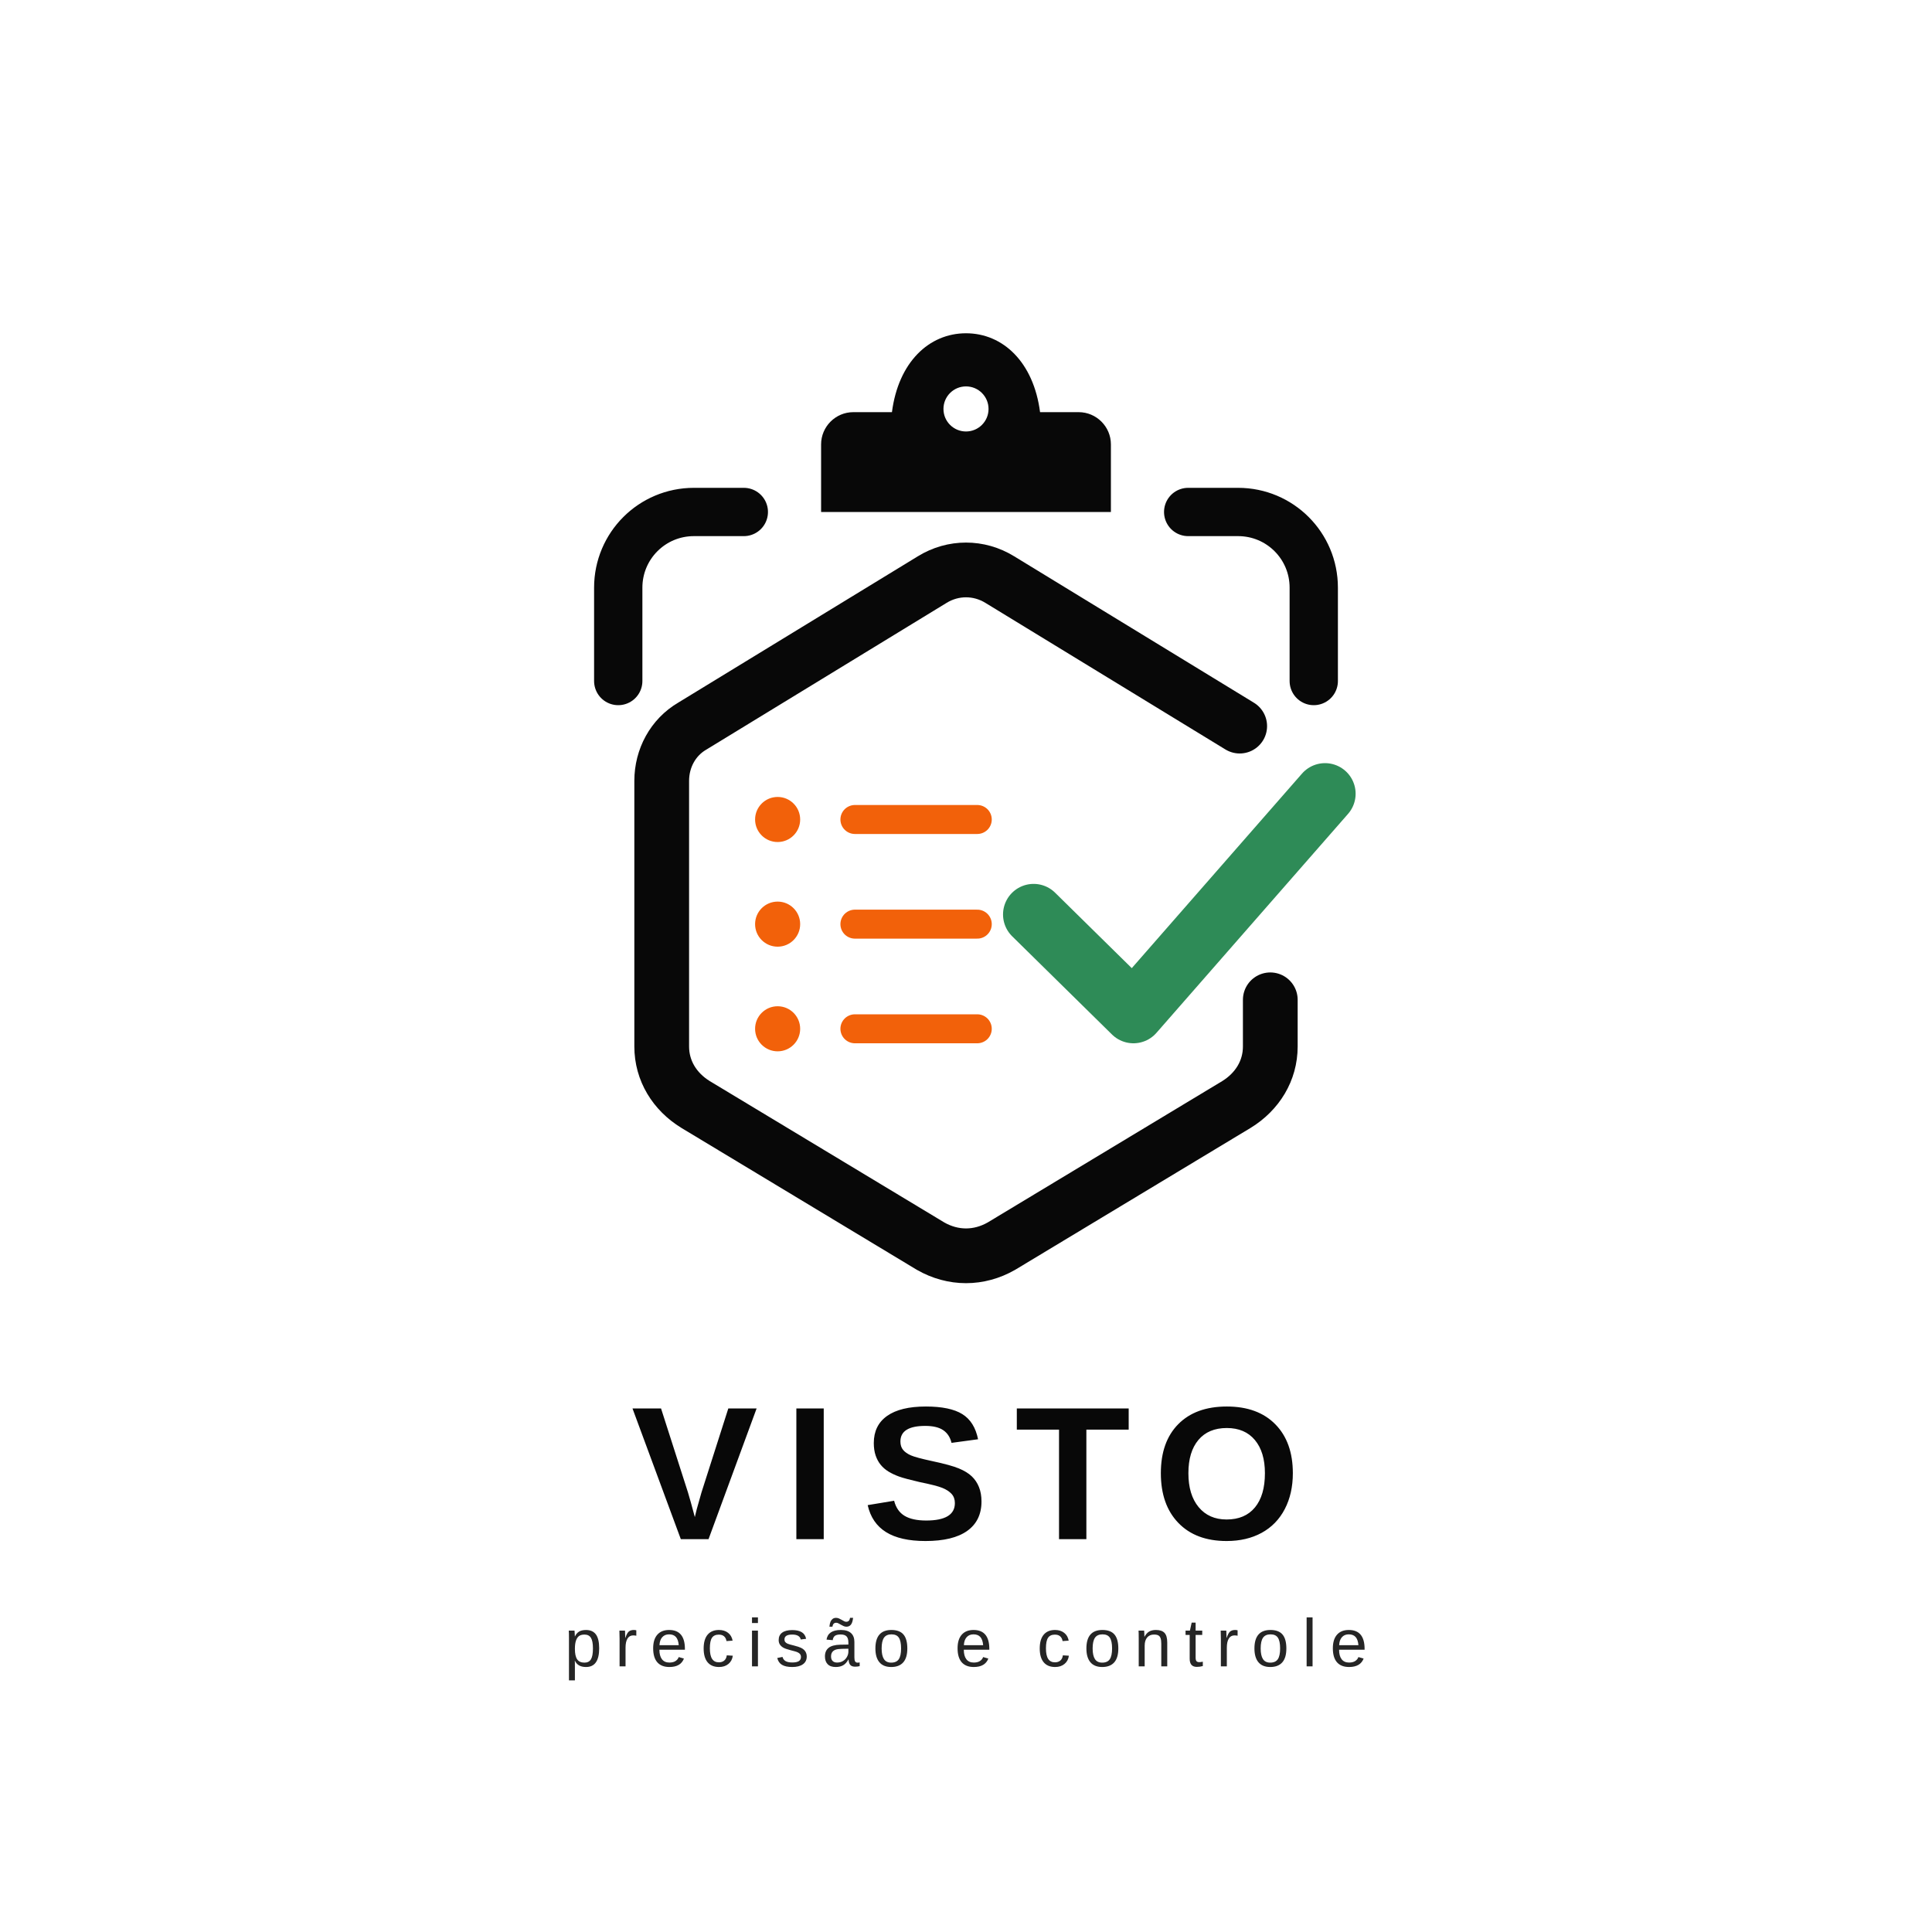
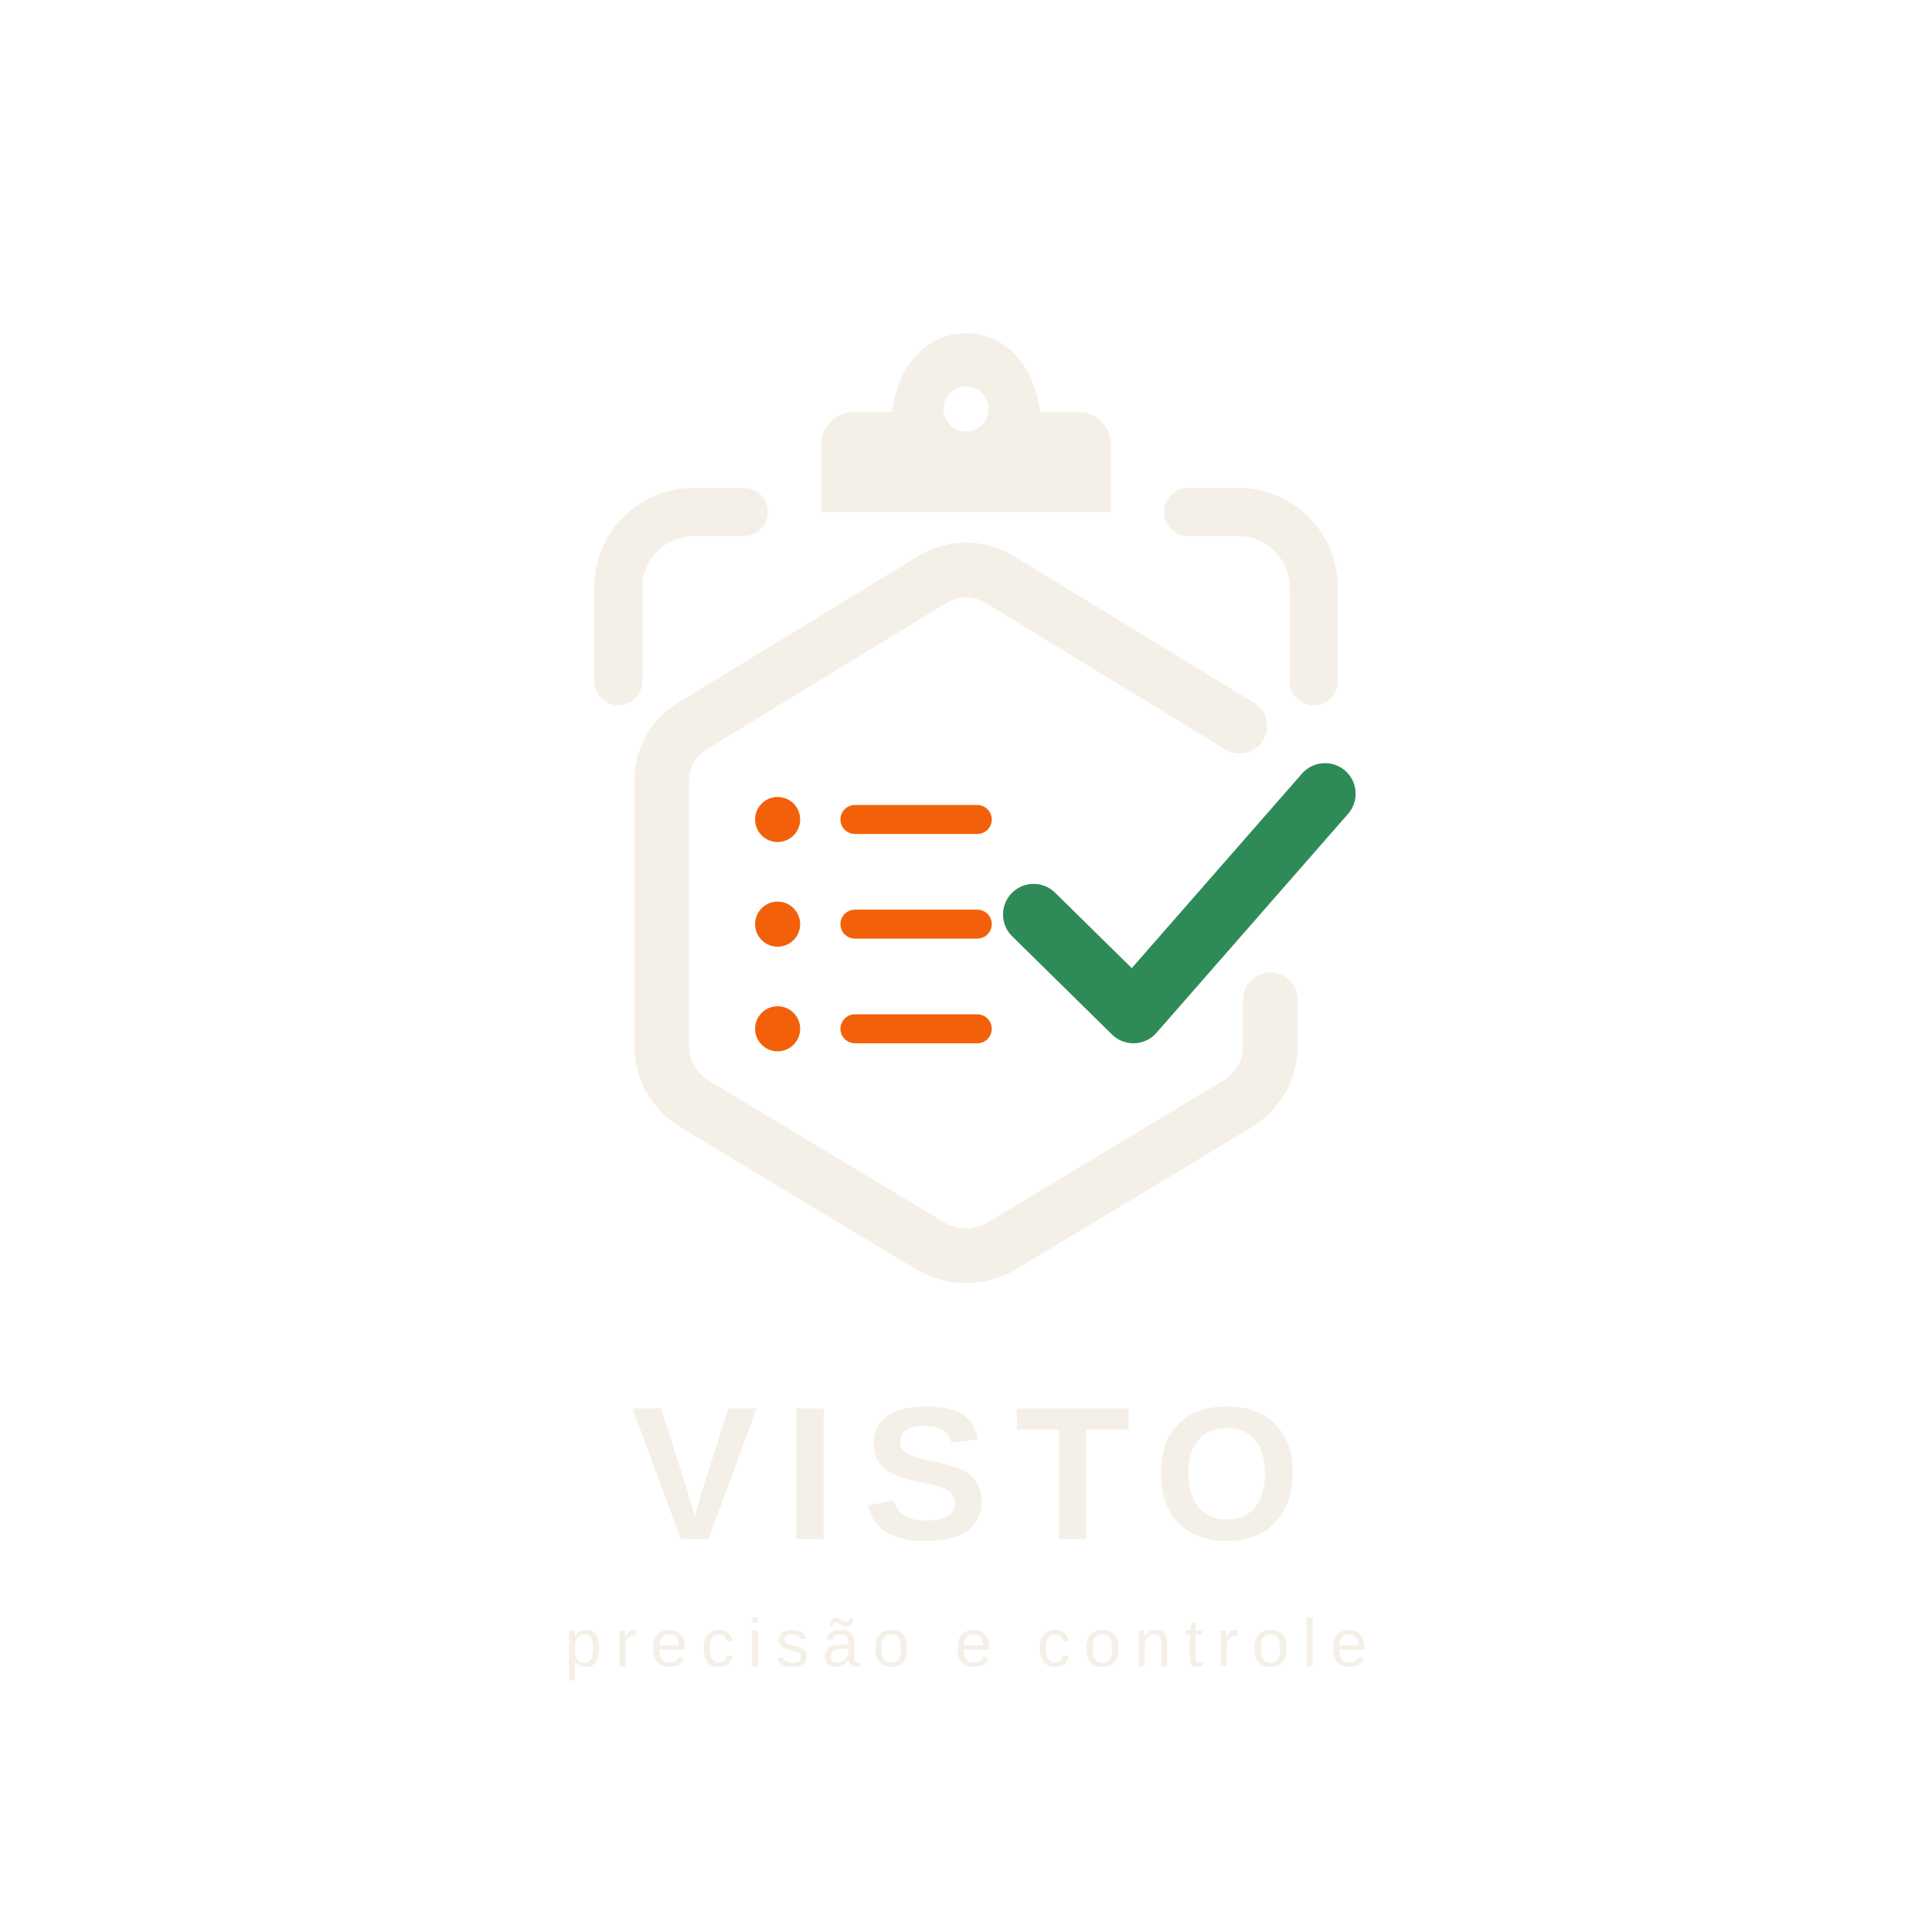
<svg xmlns="http://www.w3.org/2000/svg" width="1200" height="1200" viewBox="0 0 1200 1200" role="img" aria-labelledby="title desc">
  <g id="brand-symbol" aria-label="Símbolo VISTO">
-     <g id="clipboard" fill="none" stroke="#080808" stroke-width="30" stroke-linecap="round" stroke-linejoin="round">
+     <g id="clipboard" fill="none" stroke="#F5F0E7" stroke-width="30" stroke-linecap="round" stroke-linejoin="round">
      <path d="M462 318H431C405 318 384 339 384 365V423" />
      <path d="M738 318H769C795 318 816 339 816 365V423" />
-       <path d="M510 318V276C510 265 519 256 530 256H554C558 225 577 207 600 207C623 207 642 225 646 256H670C681 256 690 265 690 276V318ZM614 254A14 14 0 1 0 586 254A14 14 0 1 0 614 254Z" fill="#080808" fill-rule="evenodd" stroke="none" />
+       <path d="M510 318V276C510 265 519 256 530 256H554C558 225 577 207 600 207C623 207 642 225 646 256H670C681 256 690 265 690 276V318ZM614 254A14 14 0 1 0 586 254A14 14 0 1 0 614 254Z" fill="#F5F0E7" fill-rule="evenodd" stroke="none" />
    </g>
-     <g id="process-structure" fill="none" stroke="#080808" stroke-width="34" stroke-linecap="round" stroke-linejoin="round">
+     <g id="process-structure" fill="none" stroke="#F5F0E7" stroke-width="34" stroke-linecap="round" stroke-linejoin="round">
      <path d="M770 451L621 360C608 352 592 352 579 360L430 451C418 458 411 471 411 485V650C411 665 419 678 432 686L578 774C592 782 608 782 622 774L768 686C781 678 789 665 789 650V621" />
    </g>
    <g id="checklist" fill="#F2610A" stroke="#F2610A">
      <circle cx="483" cy="509" r="14" stroke="none" />
      <circle cx="483" cy="574" r="14" stroke="none" />
      <circle cx="483" cy="639" r="14" stroke="none" />
      <path d="M531 509H607M531 574H607M531 639H607" fill="none" stroke-width="18" stroke-linecap="round" />
    </g>
    <g id="approval-check" fill="none" stroke="#2E8B57" stroke-width="38" stroke-linecap="round" stroke-linejoin="round">
      <path d="M642 568L704 629L823 493" />
    </g>
  </g>
-   <g id="wordmark" fill="#080808" text-anchor="middle">
+   <g id="wordmark" fill="#F5F0E7" text-anchor="middle">
    <text x="600" y="956" font-family="Montserrat, 'Avenir Next', Avenir, Arial, sans-serif" font-size="118" font-weight="700" letter-spacing="16">VISTO</text>
  </g>
-   <g id="tagline" fill="#252525" text-anchor="middle">
+   <g id="tagline" fill="#F5F0E7" text-anchor="middle">
    <text x="600" y="1035" font-family="Montserrat, 'Avenir Next', Avenir, Arial, sans-serif" font-size="42" font-weight="400" letter-spacing="8">precisão e controle</text>
  </g>
</svg>
